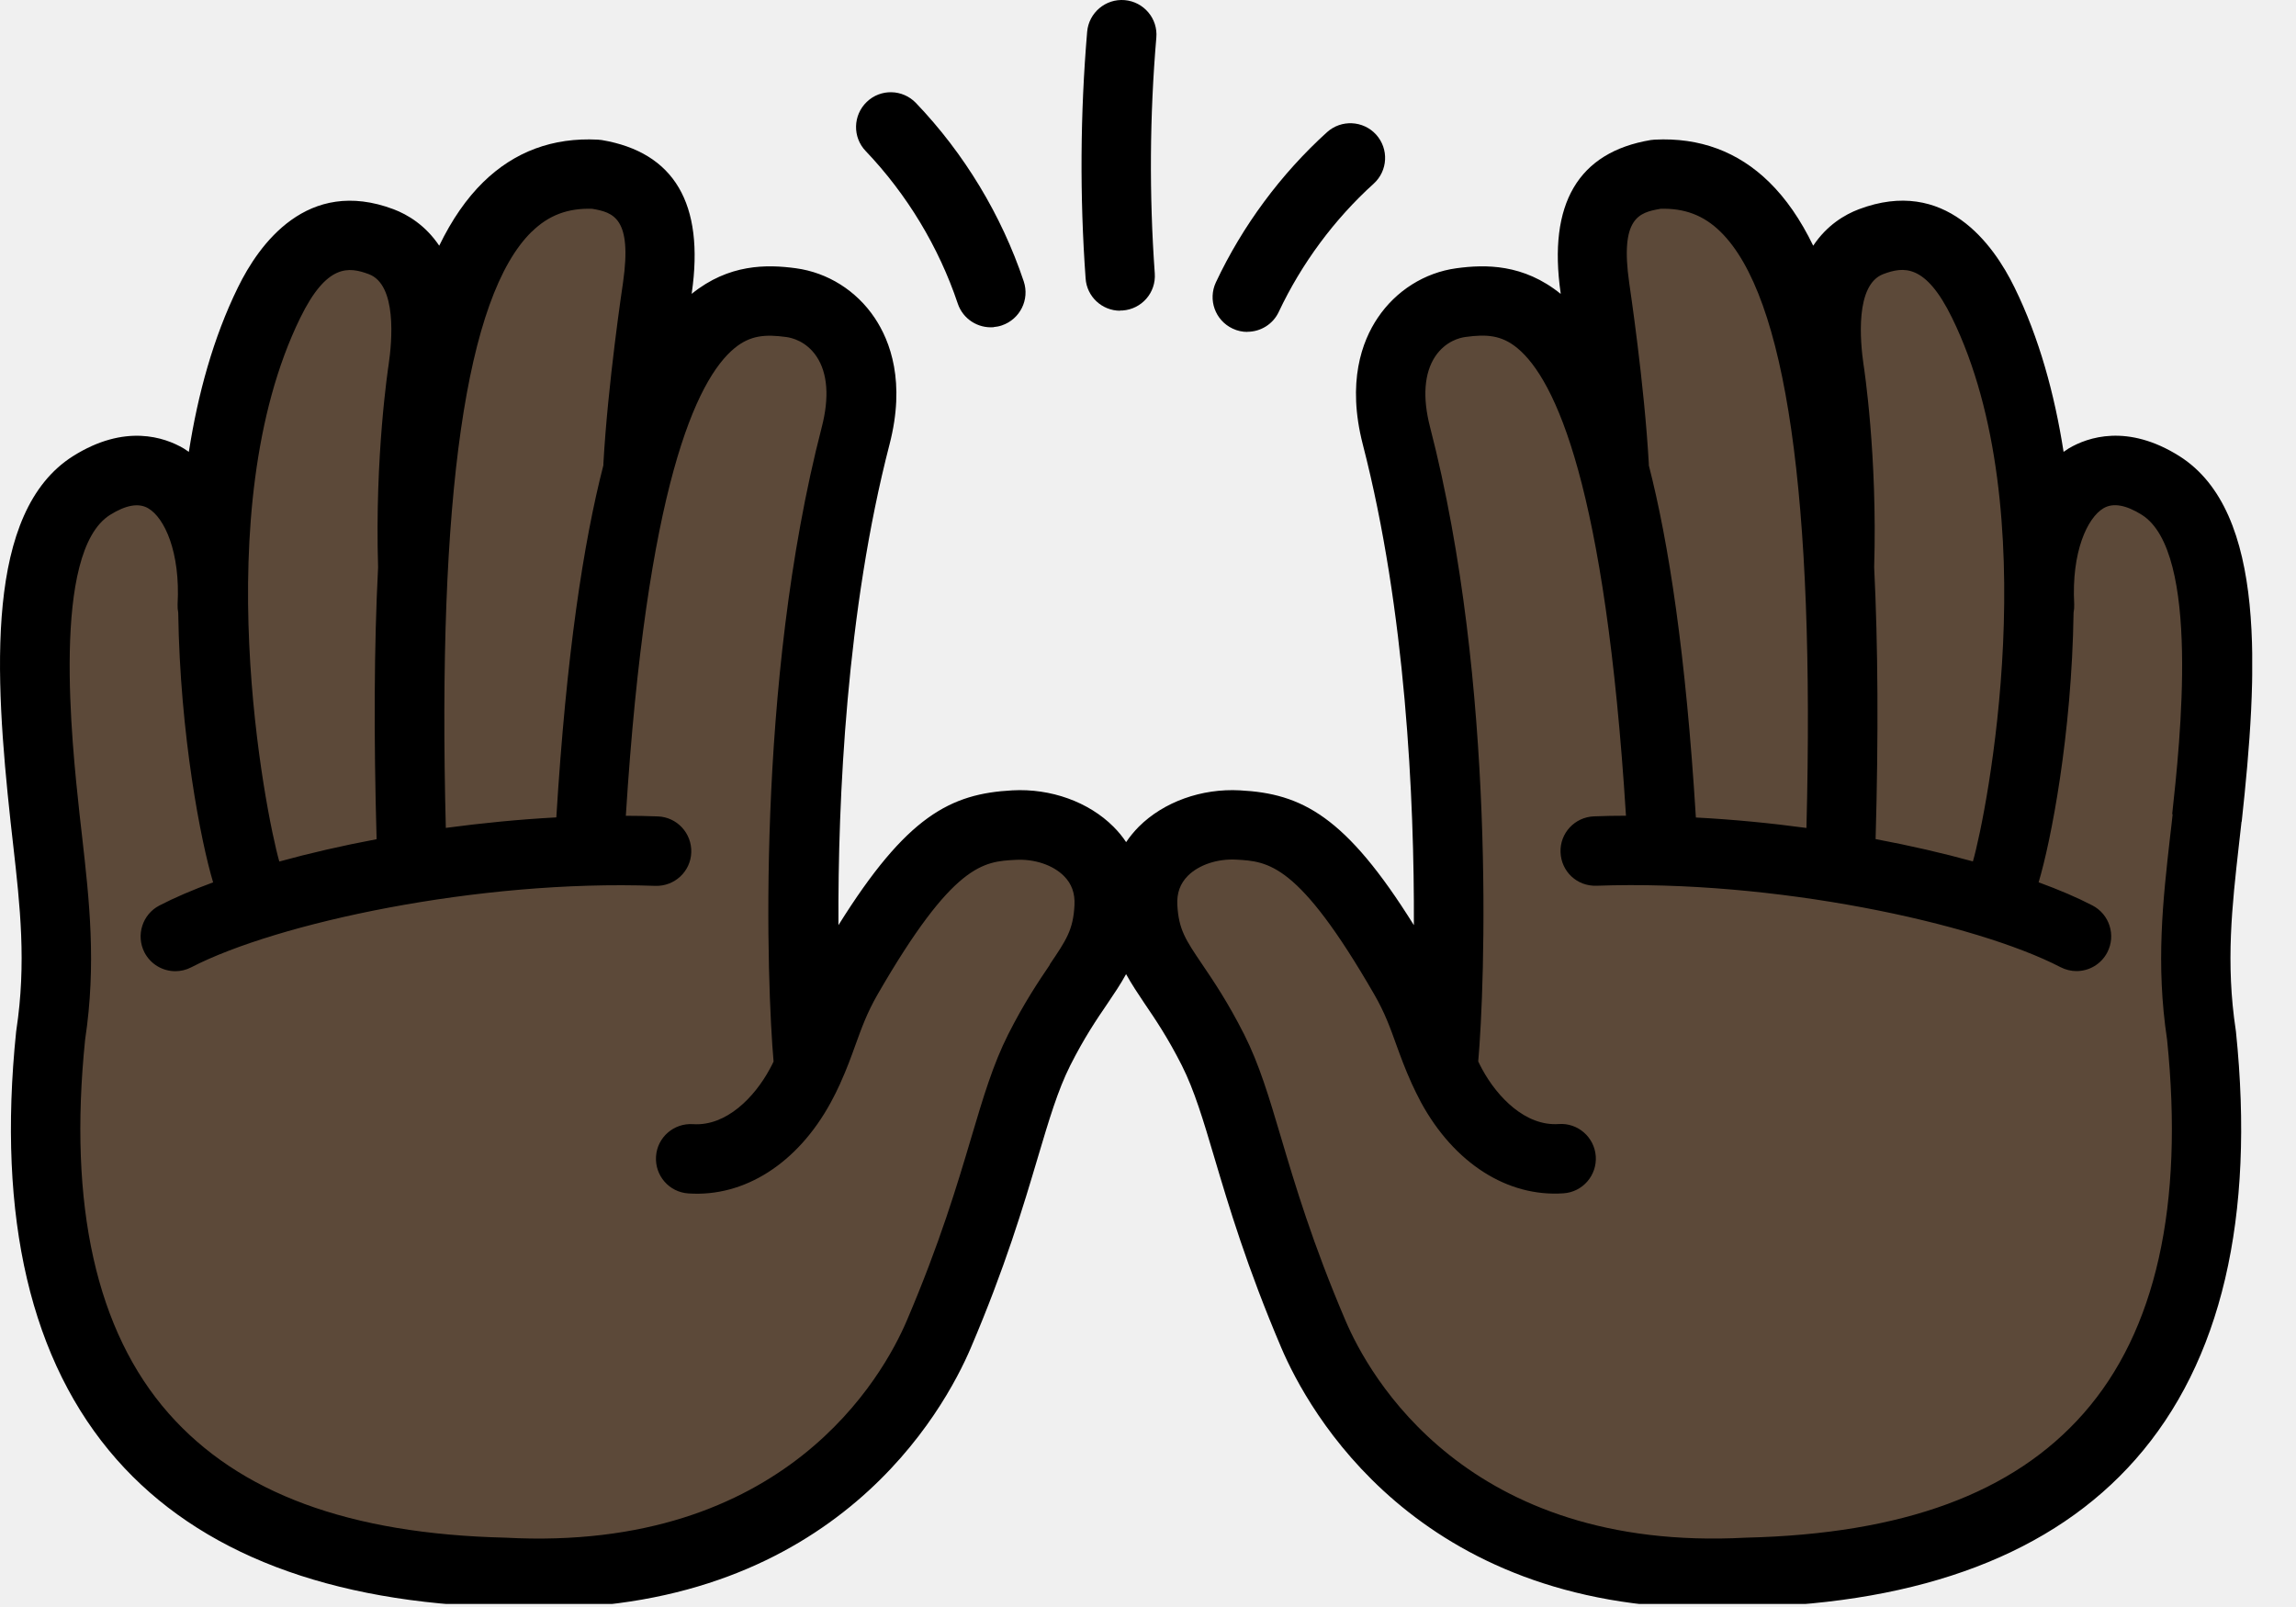
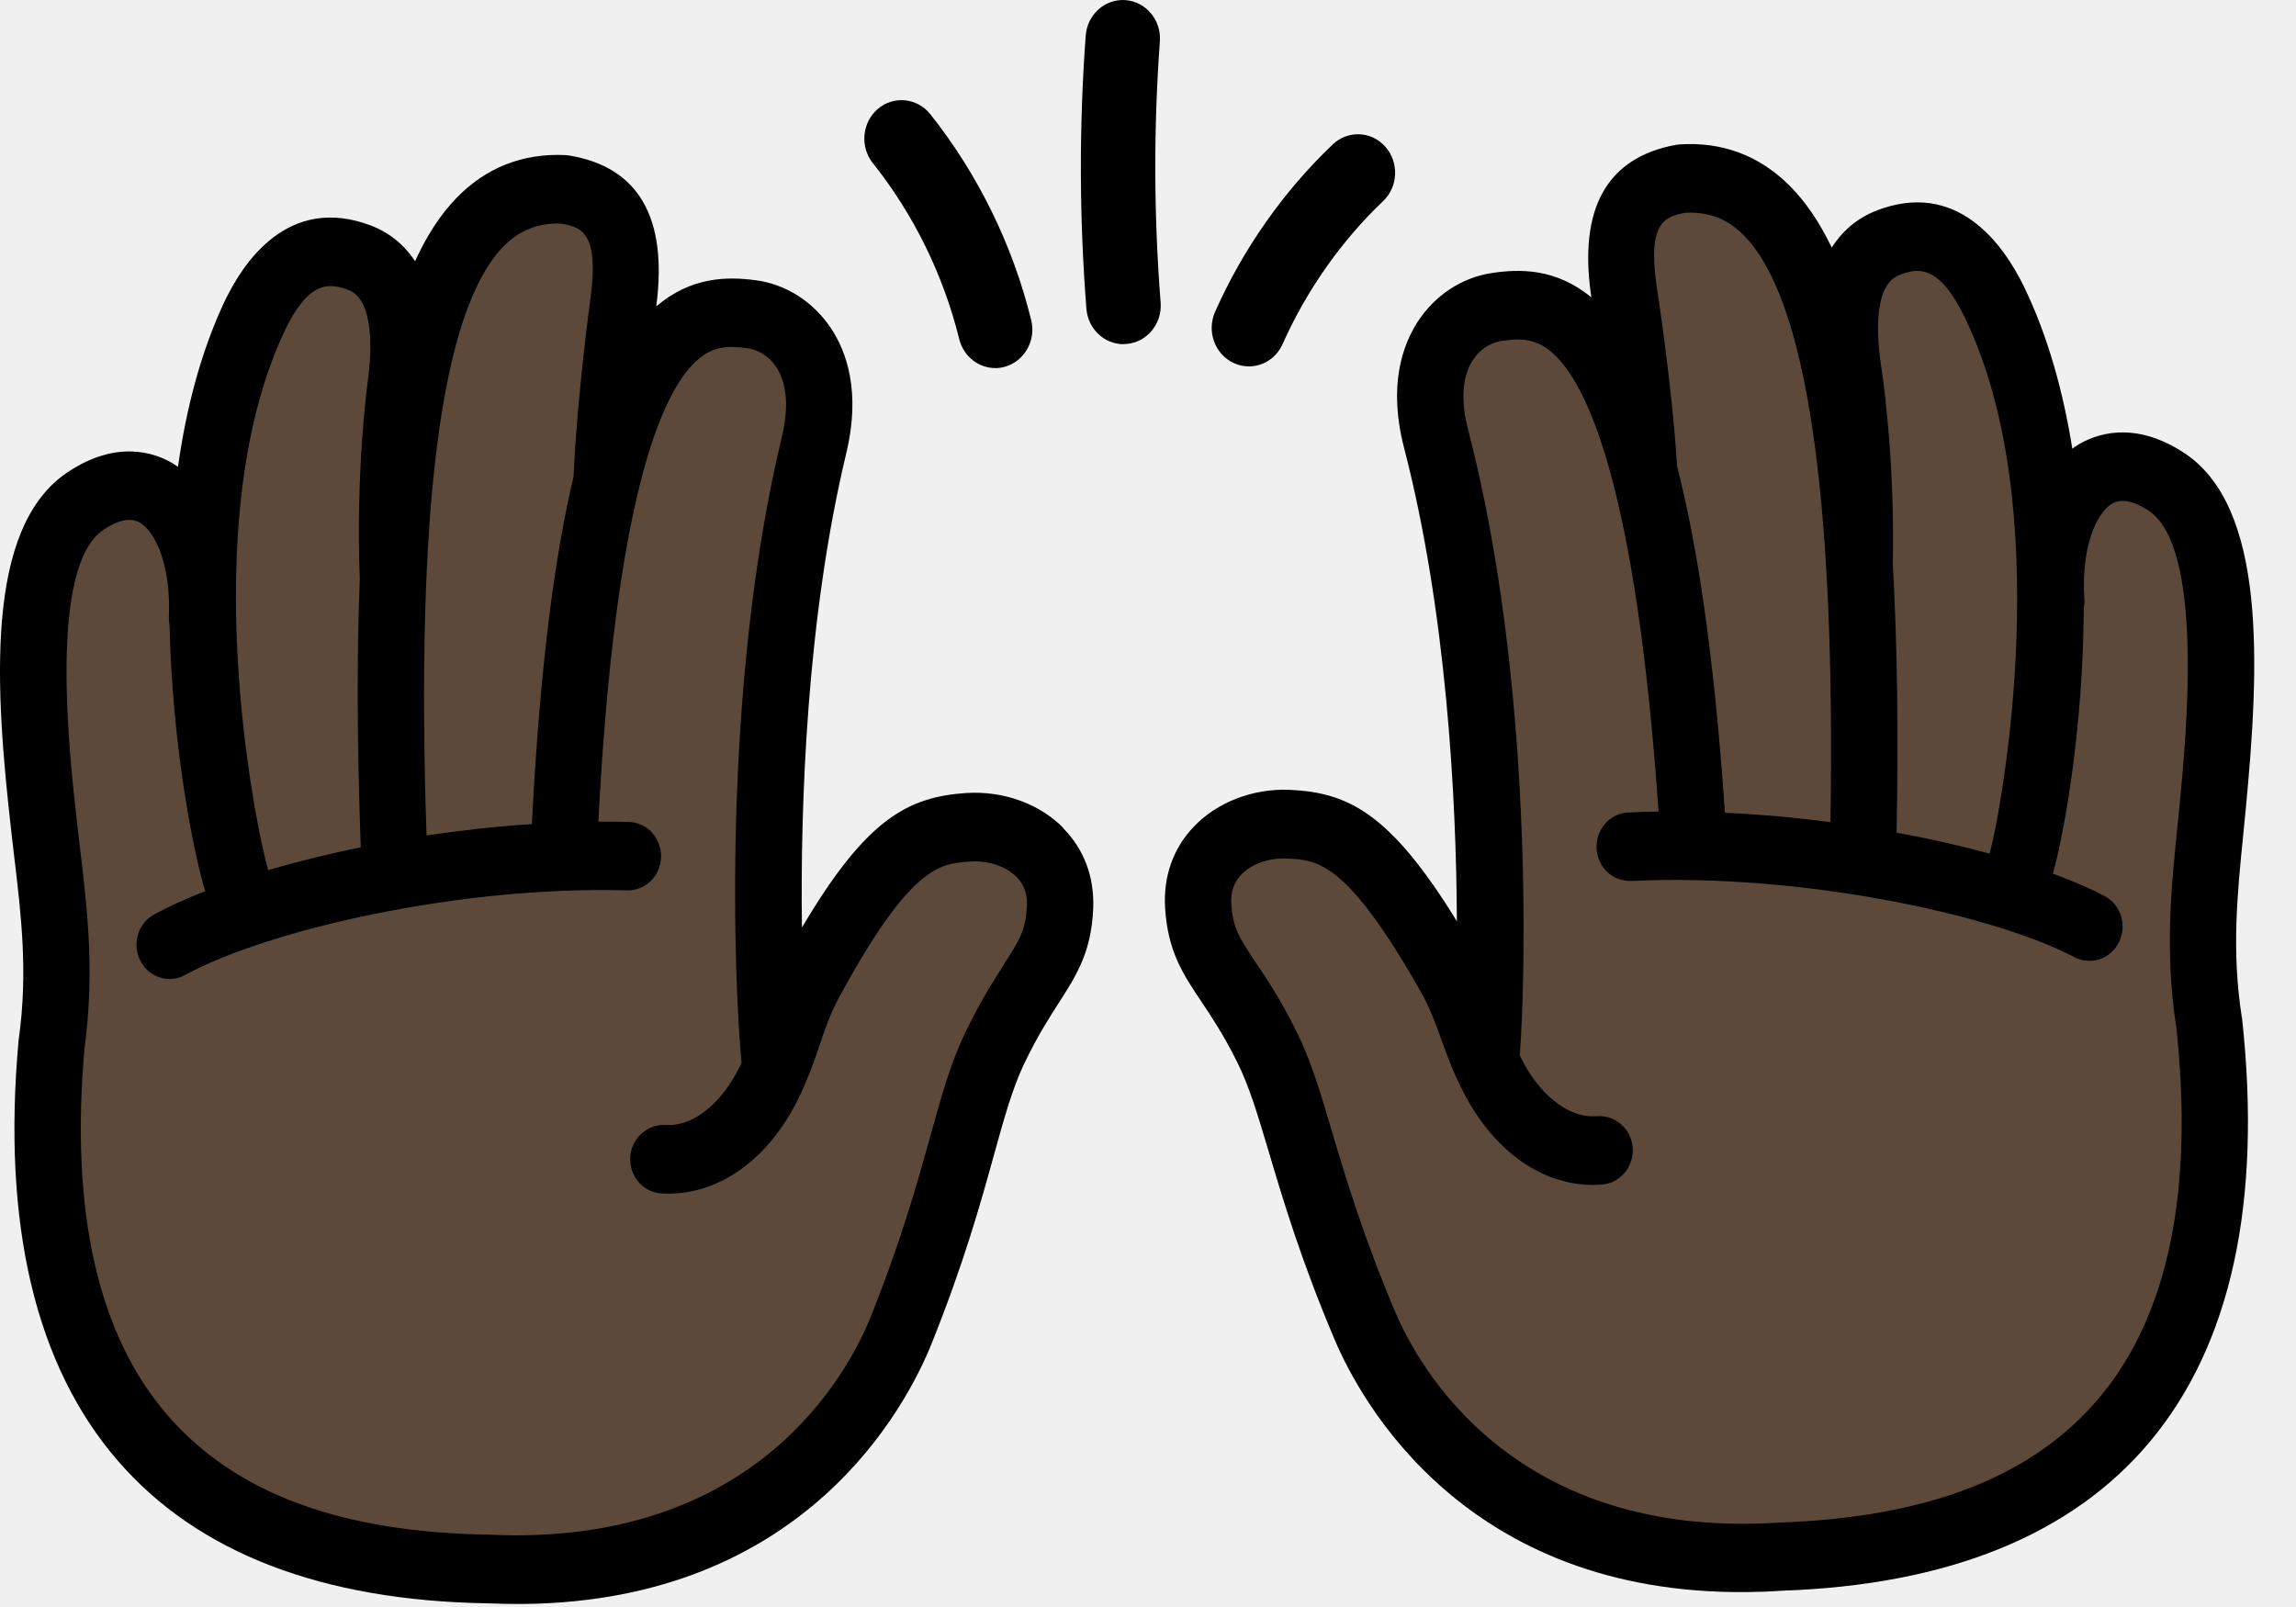
<svg xmlns="http://www.w3.org/2000/svg" width="40" height="28" viewBox="0 0 40 28" fill="none">
-   <g clip-path="url(#clip0_12055_97421)">
-     <g clip-path="url(#clip1_12055_97421)">
-       <path d="M21.731 5.783C21.645 5.783 21.558 5.765 21.474 5.725C21.17 5.582 21.041 5.222 21.183 4.919C21.645 3.936 22.314 3.032 23.119 2.303C23.368 2.079 23.75 2.099 23.974 2.345C24.199 2.594 24.179 2.976 23.932 3.2C23.245 3.821 22.674 4.594 22.279 5.432C22.177 5.652 21.958 5.781 21.731 5.781V5.783Z" fill="black" />
-       <path d="M19.515 5.414C19.201 5.414 18.934 5.171 18.913 4.851C18.81 3.425 18.819 1.978 18.94 0.553C18.969 0.221 19.262 -0.026 19.594 0.002C19.926 0.031 20.175 0.323 20.145 0.656C20.029 2.018 20.02 3.401 20.118 4.764C20.142 5.098 19.892 5.386 19.557 5.41C19.543 5.41 19.528 5.41 19.514 5.41L19.515 5.414Z" fill="black" />
-       <path d="M17.311 5.701C17.038 5.723 16.777 5.56 16.686 5.29C16.355 4.303 15.8 3.385 15.082 2.632C14.85 2.391 14.859 2.007 15.101 1.775C15.342 1.543 15.725 1.553 15.957 1.794C16.799 2.674 17.448 3.748 17.835 4.902C17.941 5.22 17.771 5.562 17.453 5.67C17.406 5.686 17.358 5.695 17.311 5.699V5.701Z" fill="black" />
-       <path d="M17.667 14.373C16.839 14.417 16.167 14.602 14.774 17.02C14.427 17.621 14.352 18.056 14.103 18.604C14.003 17.806 13.709 12.231 14.909 7.591C15.29 6.114 14.501 5.37 13.782 5.273C12.985 5.166 11.882 5.217 11.097 8.253L11.115 8.116C11.192 6.744 11.451 5.018 11.451 5.018C11.688 3.363 10.932 3.131 10.381 3.038C8.662 2.948 7.474 4.583 7.197 9.902H7.191C7.131 7.975 7.369 6.444 7.369 6.444C7.584 4.965 7.133 4.398 6.64 4.212C5.516 3.788 4.957 4.713 4.683 5.275C3.909 6.861 3.688 8.813 3.708 10.58L3.697 10.567C3.788 8.874 2.899 7.637 1.591 8.463C0.283 9.288 0.581 12.386 0.784 14.255C0.913 15.46 1.094 16.635 0.88 18.041C0.046 26.133 5.288 27.317 8.79 27.401C13.113 27.631 15.466 25.333 16.354 23.251C17.426 20.736 17.57 19.355 18.104 18.297C18.788 16.94 19.278 16.774 19.329 15.804C19.38 14.834 18.487 14.332 17.665 14.377L17.667 14.373ZM13.948 18.916C13.564 19.623 14.103 18.604 14.103 18.604C14.057 18.704 14.008 18.807 13.948 18.916Z" fill="#5C4939" />
-       <path d="M37.644 8.461C36.337 7.635 35.447 8.873 35.538 10.565L35.527 10.578C35.547 8.813 35.328 6.859 34.552 5.273C34.278 4.712 33.719 3.786 32.596 4.21C32.102 4.396 31.651 4.963 31.867 6.442C31.867 6.442 32.108 7.995 32.044 9.94V9.968C31.774 4.596 30.583 2.946 28.857 3.036C28.303 3.129 27.549 3.361 27.786 5.016C27.786 5.016 28.04 6.702 28.12 8.066H28.091C27.309 5.215 26.237 5.165 25.456 5.271C24.736 5.368 23.947 6.112 24.328 7.589C25.529 12.231 25.235 17.805 25.134 18.602C24.886 18.052 24.811 17.619 24.464 17.018C23.068 14.6 22.396 14.417 21.57 14.371C20.748 14.328 19.855 14.828 19.906 15.798C19.957 16.768 20.447 16.934 21.132 18.291C21.665 19.349 21.81 20.73 22.882 23.245C23.77 25.328 26.122 27.627 30.446 27.395C33.947 27.311 39.188 26.128 38.355 18.036C38.141 16.629 38.322 15.455 38.452 14.249C38.654 12.38 38.952 9.283 37.644 8.457V8.461ZM25.289 18.916C25.229 18.806 25.18 18.704 25.134 18.604C25.134 18.604 25.673 19.623 25.289 18.916Z" fill="#5C4939" />
-       <path d="M39.054 14.317C39.334 11.743 39.502 8.916 37.968 7.947C37.064 7.378 36.373 7.617 36.042 7.812C36.011 7.831 35.982 7.851 35.951 7.873C35.794 6.868 35.526 5.885 35.096 5.008C34.729 4.256 33.887 3.078 32.384 3.646C32.139 3.739 31.828 3.922 31.589 4.281C31.368 3.825 31.113 3.458 30.822 3.173C30.28 2.641 29.609 2.393 28.827 2.433L28.758 2.44C27.494 2.652 26.966 3.549 27.189 5.107C27.189 5.107 27.189 5.114 27.189 5.12C26.541 4.596 25.878 4.605 25.373 4.674C24.82 4.749 24.319 5.065 24.002 5.538C23.727 5.945 23.463 6.658 23.742 7.743C24.489 10.634 24.641 13.926 24.632 16.12C23.444 14.214 22.677 13.827 21.603 13.771C20.933 13.734 20.273 13.972 19.84 14.404C19.756 14.489 19.683 14.578 19.619 14.673C19.556 14.578 19.483 14.489 19.398 14.404C18.966 13.972 18.306 13.734 17.636 13.771C16.562 13.829 15.796 14.214 14.607 16.12C14.596 13.926 14.748 10.634 15.497 7.743C15.778 6.658 15.511 5.945 15.238 5.538C14.92 5.063 14.419 4.749 13.866 4.674C13.36 4.605 12.698 4.596 12.05 5.12C12.05 5.113 12.052 5.105 12.052 5.103C12.275 3.549 11.747 2.654 10.483 2.44L10.414 2.433C9.632 2.393 8.963 2.641 8.419 3.173C8.128 3.458 7.873 3.825 7.652 4.281C7.411 3.923 7.102 3.739 6.857 3.646C5.354 3.08 4.512 4.256 4.145 5.008C3.715 5.885 3.447 6.868 3.29 7.873C3.26 7.852 3.229 7.831 3.198 7.812C2.868 7.619 2.177 7.378 1.273 7.947C-0.263 8.917 -0.095 11.743 0.184 14.317C0.199 14.454 0.216 14.591 0.23 14.726C0.349 15.782 0.462 16.777 0.285 17.946L0.281 17.976C-0.053 21.221 0.535 23.729 2.031 25.428C3.471 27.063 5.741 27.929 8.759 28.002C8.98 28.013 9.195 28.02 9.405 28.02C14.563 28.02 16.447 24.577 16.913 23.485C17.515 22.073 17.828 21.017 18.08 20.169C18.275 19.513 18.429 18.995 18.644 18.567C18.889 18.081 19.104 17.764 19.294 17.486C19.411 17.312 19.523 17.148 19.618 16.973C19.715 17.148 19.824 17.312 19.941 17.486C20.131 17.765 20.345 18.081 20.591 18.567C20.807 18.997 20.962 19.513 21.156 20.169C21.408 21.017 21.722 22.073 22.323 23.485C22.789 24.577 24.67 28.022 29.816 28.02C30.024 28.02 30.239 28.014 30.459 28.002C33.494 27.929 35.765 27.063 37.204 25.428C38.7 23.729 39.288 21.221 38.954 17.976L38.95 17.946C38.773 16.777 38.886 15.782 39.005 14.726C39.02 14.589 39.036 14.454 39.051 14.317H39.054ZM9.265 4.037C9.557 3.75 9.893 3.624 10.317 3.638C10.684 3.701 11.016 3.794 10.854 4.924C10.843 4.996 10.589 6.693 10.512 8.079C10.512 8.088 10.512 8.097 10.512 8.106C10.165 9.454 9.867 11.398 9.692 14.242C9.042 14.277 8.395 14.341 7.767 14.425C7.617 8.649 8.119 5.153 9.265 4.035V4.037ZM5.23 5.54C5.692 4.594 6.075 4.645 6.428 4.778C6.917 4.963 6.831 5.944 6.771 6.349C6.762 6.413 6.528 7.942 6.587 9.885C6.517 11.248 6.51 12.823 6.561 14.622C5.96 14.735 5.388 14.867 4.866 15.011C4.627 14.178 3.586 8.903 5.23 5.54ZM18.293 16.805C18.094 17.099 17.846 17.466 17.565 18.021C17.3 18.547 17.132 19.11 16.92 19.824C16.677 20.642 16.374 21.66 15.798 23.01C15.391 23.963 13.688 27.054 8.806 26.792C6.083 26.727 4.165 26.018 2.939 24.628C1.677 23.196 1.187 21.004 1.483 18.114C1.682 16.794 1.554 15.674 1.432 14.591C1.417 14.456 1.401 14.322 1.386 14.187C1.251 12.938 0.891 9.619 1.916 8.972C2.192 8.799 2.417 8.758 2.583 8.857C2.864 9.021 3.144 9.617 3.094 10.532C3.092 10.581 3.096 10.629 3.105 10.675C3.136 12.812 3.502 14.675 3.713 15.374C3.355 15.506 3.039 15.641 2.776 15.778C2.481 15.931 2.364 16.297 2.517 16.595C2.625 16.803 2.837 16.922 3.054 16.922C3.147 16.922 3.244 16.9 3.332 16.854C4.817 16.085 8.329 15.323 11.416 15.435C11.751 15.446 12.032 15.186 12.043 14.852C12.054 14.518 11.794 14.236 11.46 14.225C11.276 14.218 11.089 14.214 10.903 14.214C11.265 8.479 12.13 6.614 12.797 6.066C13.073 5.84 13.334 5.823 13.696 5.872C13.796 5.885 14.047 5.945 14.226 6.212C14.419 6.501 14.45 6.925 14.317 7.44C13.157 11.924 13.362 17.212 13.477 18.496C13.455 18.54 13.435 18.584 13.409 18.629C13.144 19.117 12.655 19.625 12.074 19.587C11.74 19.565 11.451 19.815 11.429 20.149C11.407 20.483 11.657 20.772 11.992 20.794C12.971 20.861 13.897 20.268 14.474 19.208C14.536 19.095 14.587 18.989 14.635 18.885C14.638 18.878 14.642 18.87 14.644 18.863C14.752 18.626 14.83 18.41 14.901 18.213C15.011 17.91 15.104 17.648 15.29 17.325C16.609 15.04 17.135 15.011 17.692 14.982C18.021 14.963 18.343 15.071 18.535 15.263C18.67 15.398 18.73 15.564 18.719 15.773C18.697 16.202 18.576 16.379 18.286 16.808L18.293 16.805ZM32.466 6.355C32.406 5.942 32.318 4.963 32.809 4.776C33.162 4.643 33.545 4.592 34.008 5.538C35.652 8.901 34.612 14.178 34.371 15.009C33.849 14.865 33.277 14.733 32.676 14.62C32.727 12.821 32.718 11.248 32.651 9.884C32.709 7.938 32.475 6.411 32.466 6.353V6.355ZM28.921 3.638C29.344 3.624 29.68 3.75 29.973 4.037C31.116 5.155 31.62 8.651 31.471 14.426C30.842 14.341 30.194 14.278 29.545 14.244C29.37 11.4 29.072 9.456 28.725 8.108C28.725 8.099 28.725 8.09 28.725 8.081C28.648 6.696 28.393 4.999 28.384 4.932C28.221 3.796 28.553 3.704 28.919 3.64L28.921 3.638ZM37.851 14.187C37.836 14.322 37.822 14.456 37.805 14.591C37.683 15.674 37.555 16.794 37.754 18.114C38.05 21.004 37.56 23.196 36.298 24.628C35.074 26.018 33.155 26.727 30.415 26.792C25.547 27.052 23.846 23.961 23.441 23.01C22.865 21.662 22.562 20.642 22.319 19.824C22.107 19.11 21.939 18.545 21.674 18.021C21.393 17.466 21.145 17.099 20.946 16.805C20.655 16.375 20.535 16.198 20.511 15.769C20.5 15.561 20.56 15.395 20.695 15.259C20.887 15.068 21.209 14.96 21.538 14.978C22.095 15.009 22.621 15.037 23.939 17.322C24.126 17.645 24.219 17.906 24.328 18.209C24.4 18.407 24.478 18.622 24.586 18.86C24.59 18.867 24.591 18.874 24.595 18.881C24.643 18.986 24.696 19.093 24.756 19.207C25.333 20.266 26.261 20.86 27.238 20.792C27.573 20.77 27.823 20.48 27.801 20.147C27.777 19.813 27.488 19.561 27.156 19.585C26.577 19.625 26.086 19.117 25.821 18.628C25.795 18.582 25.775 18.538 25.753 18.494C25.868 17.212 26.073 11.924 24.913 7.438C24.78 6.923 24.812 6.499 25.004 6.21C25.183 5.944 25.434 5.883 25.534 5.871C25.896 5.821 26.159 5.838 26.433 6.064C27.099 6.612 27.967 8.477 28.327 14.213C28.141 14.213 27.954 14.216 27.77 14.224C27.436 14.236 27.174 14.516 27.187 14.85C27.2 15.184 27.472 15.444 27.814 15.433C30.902 15.321 34.415 16.083 35.898 16.852C35.988 16.898 36.083 16.92 36.176 16.92C36.395 16.92 36.605 16.801 36.713 16.593C36.866 16.297 36.751 15.93 36.453 15.776C36.19 15.639 35.874 15.504 35.516 15.373C35.727 14.671 36.094 12.81 36.125 10.673C36.134 10.627 36.138 10.579 36.136 10.53C36.086 9.615 36.366 9.02 36.647 8.855C36.813 8.757 37.038 8.797 37.314 8.97C38.339 9.617 37.979 12.936 37.843 14.185L37.851 14.187Z" fill="black" />
+   <g clip-path="url(#clip0_12242_2503)">
+     <g clip-path="url(#clip1_12242_2503)">
+       <path d="M37.725 8.382C36.471 7.58 35.633 8.809 35.736 10.477L35.725 10.49C35.729 8.748 35.502 6.824 34.75 5.267C34.483 4.716 33.943 3.81 32.875 4.237C32.407 4.424 31.982 4.988 32.201 6.444C32.201 6.444 32.445 7.971 32.4 9.892V9.919C32.095 4.623 30.945 3.007 29.301 3.111C28.774 3.208 28.055 3.444 28.297 5.073C28.297 5.073 28.56 6.772 28.646 8.124L28.651 8.193H28.646C27.872 5.273 26.831 5.233 26.076 5.347C25.392 5.449 24.644 6.188 25.022 7.643C26.209 12.21 25.977 17.71 25.888 18.497C25.646 17.958 25.571 17.531 25.235 16.941C23.883 14.568 23.24 14.393 22.451 14.357C21.667 14.321 20.82 14.824 20.876 15.78C20.934 16.737 21.402 16.895 22.068 18.229C22.587 19.266 22.735 20.626 23.78 23.098C24.646 25.144 26.909 27.389 31.03 27.122C34.37 27.007 39.357 25.793 38.49 17.82C38.274 16.434 38.436 15.274 38.549 14.085C38.725 12.241 38.983 9.184 37.727 8.38L37.725 8.382Z" fill="#5C4939" />
+       <path d="M16.873 14.413C16.084 14.465 15.446 14.651 14.136 17.049C13.811 17.645 13.744 18.074 13.511 18.616C13.408 17.83 13.079 12.336 14.183 7.748C14.535 6.287 13.776 5.563 13.089 5.473C12.333 5.374 11.29 5.433 10.569 8.382H10.56L10.57 8.297C10.632 6.943 10.865 5.24 10.865 5.24C11.076 3.607 10.354 3.385 9.827 3.297C8.186 3.225 7.067 4.848 6.851 10.097H6.848C6.773 8.197 6.987 6.683 6.987 6.683C7.181 5.222 6.745 4.668 6.273 4.489C5.198 4.082 4.674 4.999 4.418 5.556C3.693 7.127 3.5 9.054 3.535 10.796L3.524 10.783C3.595 9.113 2.737 7.901 1.496 8.726C0.256 9.553 0.568 12.605 0.777 14.446C0.913 15.633 1.094 16.789 0.902 18.178C0.178 26.166 5.186 27.284 8.527 27.337C12.652 27.526 14.875 25.236 15.704 23.173C16.704 20.684 16.83 19.32 17.329 18.274C17.971 16.928 18.437 16.76 18.477 15.804C18.518 14.847 17.662 14.361 16.878 14.411L16.873 14.413Z" fill="#5C4939" />
+       <path d="M18.525 14.426C18.107 14.002 17.478 13.777 16.838 13.817C15.814 13.884 15.088 14.271 13.971 16.162C13.941 13.999 14.058 10.751 14.744 7.894C15.002 6.82 14.743 6.12 14.478 5.721C14.169 5.257 13.691 4.95 13.161 4.882C12.678 4.819 12.048 4.815 11.433 5.338C11.433 5.331 11.435 5.322 11.435 5.322C11.633 3.787 11.121 2.908 9.914 2.709L9.848 2.702C9.104 2.668 8.466 2.92 7.952 3.45C7.677 3.733 7.438 4.098 7.231 4.551C6.999 4.199 6.702 4.021 6.466 3.931C5.029 3.385 4.235 4.554 3.89 5.3C3.489 6.168 3.24 7.141 3.101 8.134C3.071 8.114 3.043 8.094 3.014 8.076C2.697 7.887 2.036 7.656 1.179 8.227C-0.273 9.196 -0.089 11.981 0.2 14.518C0.216 14.653 0.232 14.786 0.247 14.921C0.371 15.961 0.488 16.942 0.328 18.097L0.324 18.126C0.033 21.331 0.617 23.797 2.059 25.459C3.446 27.059 5.618 27.891 8.498 27.936C8.708 27.945 8.914 27.949 9.114 27.947C14.034 27.9 15.798 24.487 16.232 23.406C16.793 22.008 17.084 20.965 17.316 20.125C17.495 19.477 17.638 18.965 17.84 18.54C18.07 18.058 18.272 17.744 18.45 17.467C18.753 16.995 19.014 16.587 19.045 15.831C19.068 15.283 18.887 14.797 18.519 14.426H18.525ZM8.769 4.297C9.046 4.012 9.365 3.886 9.769 3.895C10.119 3.954 10.436 4.043 10.292 5.159C10.281 5.23 10.055 6.907 9.994 8.272C9.994 8.281 9.994 8.29 9.994 8.299C9.675 9.632 9.409 11.553 9.266 14.359C8.647 14.399 8.031 14.467 7.431 14.557C7.238 8.863 7.686 5.41 8.768 4.297H8.769ZM4.935 5.815C5.369 4.878 5.733 4.925 6.071 5.053C6.54 5.231 6.466 6.199 6.412 6.601C6.404 6.665 6.195 8.173 6.268 10.092C6.214 11.437 6.221 12.988 6.285 14.763C5.712 14.88 5.169 15.015 4.672 15.161C4.437 14.343 3.397 9.148 4.935 5.817V5.815ZM17.492 16.805C17.303 17.097 17.07 17.461 16.807 18.012C16.558 18.533 16.404 19.091 16.208 19.796C15.983 20.605 15.703 21.612 15.168 22.947C14.788 23.89 13.192 26.956 8.532 26.74C5.935 26.701 4.099 26.02 2.92 24.66C1.704 23.258 1.218 21.1 1.474 18.248C1.651 16.944 1.521 15.84 1.394 14.774C1.378 14.64 1.362 14.509 1.347 14.375C1.207 13.145 0.834 9.875 1.805 9.229C2.066 9.054 2.28 9.014 2.439 9.108C2.709 9.268 2.981 9.852 2.942 10.756C2.941 10.805 2.946 10.852 2.954 10.899C3.003 13.006 3.367 14.84 3.575 15.528C3.235 15.66 2.935 15.797 2.684 15.934C2.402 16.088 2.296 16.449 2.446 16.741C2.55 16.944 2.752 17.059 2.961 17.058C3.05 17.058 3.141 17.034 3.226 16.987C4.636 16.215 7.978 15.429 10.924 15.514C11.245 15.519 11.508 15.264 11.517 14.934C11.525 14.604 11.274 14.33 10.956 14.321C10.78 14.316 10.602 14.316 10.424 14.316C10.719 8.656 11.529 6.809 12.159 6.264C12.421 6.038 12.67 6.02 13.015 6.066C13.11 6.078 13.351 6.136 13.523 6.395C13.71 6.678 13.745 7.096 13.623 7.604C12.556 12.037 12.797 17.25 12.919 18.515C12.898 18.558 12.879 18.602 12.856 18.646C12.607 19.131 12.144 19.636 11.591 19.601C11.276 19.585 10.999 19.834 10.98 20.162C10.961 20.491 11.203 20.774 11.522 20.794C12.455 20.851 13.335 20.259 13.875 19.209C13.933 19.097 13.981 18.991 14.025 18.888C14.028 18.881 14.032 18.872 14.035 18.864C14.136 18.63 14.21 18.416 14.274 18.223C14.375 17.924 14.462 17.665 14.636 17.344C15.873 15.078 16.375 15.046 16.906 15.011C17.218 14.992 17.528 15.094 17.711 15.281C17.842 15.413 17.899 15.577 17.89 15.782C17.873 16.206 17.76 16.382 17.486 16.807L17.492 16.805Z" fill="black" />
+       <path d="M39.056 17.726C38.876 16.575 38.976 15.591 39.08 14.55C39.094 14.415 39.108 14.281 39.12 14.146C39.364 11.606 39.5 8.816 38.028 7.876C37.161 7.321 36.504 7.564 36.19 7.758C36.161 7.776 36.133 7.798 36.103 7.818C35.945 6.829 35.68 5.862 35.264 5.001C34.906 4.262 34.093 3.107 32.664 3.68C32.431 3.774 32.138 3.958 31.912 4.314C31.696 3.866 31.45 3.505 31.17 3.228C30.647 2.709 30.004 2.468 29.262 2.516L29.196 2.524C27.992 2.745 27.496 3.633 27.722 5.168C27.722 5.168 27.722 5.175 27.724 5.181C27.1 4.669 26.47 4.685 25.989 4.757C25.461 4.837 24.987 5.152 24.688 5.622C24.432 6.026 24.183 6.73 24.46 7.798C25.198 10.643 25.372 13.889 25.381 16.052C24.231 14.182 23.498 13.809 22.474 13.762C21.836 13.734 21.207 13.973 20.798 14.404C20.437 14.782 20.265 15.272 20.298 15.818C20.343 16.573 20.611 16.976 20.923 17.441C21.106 17.715 21.314 18.025 21.552 18.502C21.763 18.924 21.915 19.432 22.106 20.076C22.354 20.91 22.662 21.948 23.249 23.335C23.702 24.407 25.527 27.788 30.433 27.74C30.631 27.738 30.837 27.731 31.046 27.716C33.941 27.617 36.098 26.742 37.457 25.117C38.868 23.427 39.408 20.95 39.061 17.751L39.058 17.722L39.056 17.726ZM32.769 6.353C32.708 5.946 32.616 4.981 33.083 4.795C33.417 4.66 33.783 4.608 34.232 5.536C35.83 8.838 34.884 14.053 34.663 14.874C34.163 14.737 33.617 14.613 33.042 14.507C33.074 12.732 33.053 11.179 32.976 9.835C33.015 7.917 32.779 6.413 32.769 6.353ZM29.363 3.707C29.769 3.689 30.09 3.81 30.37 4.091C31.471 5.184 31.982 8.627 31.889 14.325C31.288 14.245 30.672 14.19 30.051 14.161C29.86 11.356 29.558 9.443 29.215 8.115C29.215 8.106 29.215 8.097 29.215 8.088C29.13 6.723 28.872 5.051 28.862 4.986C28.696 3.867 29.011 3.774 29.362 3.707H29.363ZM37.915 17.902C38.221 20.748 37.774 22.916 36.584 24.34C35.429 25.722 33.605 26.439 30.992 26.529C26.358 26.832 24.703 23.798 24.308 22.861C23.747 21.536 23.449 20.536 23.21 19.731C23.002 19.028 22.838 18.475 22.58 17.958C22.308 17.412 22.068 17.054 21.874 16.765C21.594 16.346 21.477 16.171 21.451 15.748C21.439 15.542 21.495 15.377 21.622 15.243C21.803 15.052 22.11 14.943 22.423 14.959C22.954 14.984 23.456 15.005 24.735 17.248C24.916 17.565 25.006 17.823 25.113 18.12C25.183 18.313 25.259 18.527 25.365 18.76C25.369 18.767 25.371 18.774 25.374 18.779C25.421 18.882 25.472 18.987 25.531 19.098C26.09 20.138 26.98 20.714 27.912 20.639C28.229 20.613 28.468 20.325 28.444 19.997C28.419 19.669 28.142 19.426 27.823 19.448C27.271 19.491 26.799 18.996 26.541 18.517C26.517 18.471 26.498 18.43 26.477 18.387C26.576 17.122 26.724 11.903 25.578 7.492C25.445 6.986 25.473 6.568 25.655 6.281C25.824 6.018 26.062 5.955 26.158 5.941C26.501 5.889 26.752 5.903 27.017 6.123C27.658 6.658 28.501 8.488 28.895 14.141C28.717 14.143 28.539 14.148 28.365 14.157C28.046 14.171 27.801 14.451 27.815 14.78C27.829 15.11 28.093 15.359 28.417 15.35C31.36 15.209 34.718 15.93 36.14 16.677C36.225 16.722 36.316 16.742 36.406 16.742C36.615 16.74 36.816 16.621 36.917 16.414C37.061 16.121 36.948 15.76 36.662 15.611C36.41 15.477 36.107 15.348 35.765 15.222C35.96 14.53 36.293 12.689 36.303 10.581C36.312 10.534 36.316 10.488 36.312 10.439C36.257 9.536 36.52 8.947 36.786 8.782C36.943 8.684 37.157 8.72 37.422 8.89C38.404 9.518 38.091 12.793 37.972 14.027C37.96 14.161 37.946 14.292 37.932 14.425C37.824 15.495 37.713 16.6 37.915 17.902Z" fill="black" />
+       <path d="M21.763 6.384C21.671 6.384 21.577 6.366 21.488 6.323C21.162 6.168 21.019 5.77 21.169 5.433C21.653 4.34 22.362 3.331 23.218 2.517C23.481 2.266 23.892 2.282 24.134 2.556C24.376 2.828 24.36 3.253 24.096 3.504C23.366 4.199 22.761 5.06 22.346 5.993C22.238 6.237 22.007 6.382 21.763 6.384Z" fill="black" />
+       <path d="M19.578 5.997C19.242 6 18.955 5.734 18.927 5.381C18.803 3.801 18.798 2.2 18.915 0.62C18.943 0.25 19.254 -0.025 19.61 0.002C19.967 0.031 20.233 0.351 20.207 0.721C20.096 2.23 20.101 3.761 20.22 5.271C20.249 5.64 19.983 5.964 19.625 5.993C19.61 5.993 19.594 5.995 19.578 5.995V5.997Z" fill="black" />
+       <path d="M17.345 6.413C17.054 6.416 16.786 6.213 16.711 5.908C16.436 4.791 15.915 3.73 15.206 2.842C14.978 2.556 15.018 2.134 15.293 1.898C15.57 1.662 15.978 1.704 16.206 1.988C17.035 3.03 17.645 4.271 17.965 5.577C18.054 5.935 17.843 6.301 17.497 6.393C17.445 6.407 17.394 6.413 17.342 6.415L17.345 6.413Z" fill="black" />
    </g>
  </g>
  <defs>
-     <clipPath id="clip0_12055_97421">
+     <clipPath id="clip0_12242_2503">
      <rect width="39.272" height="27.947" fill="white" />
    </clipPath>
-     <clipPath id="clip1_12055_97421">
-       <rect width="39.237" height="28.02" fill="white" />
+     <clipPath id="clip1_12242_2503">
+       <rect width="39.272" height="27.947" fill="white" />
    </clipPath>
  </defs>
</svg>
